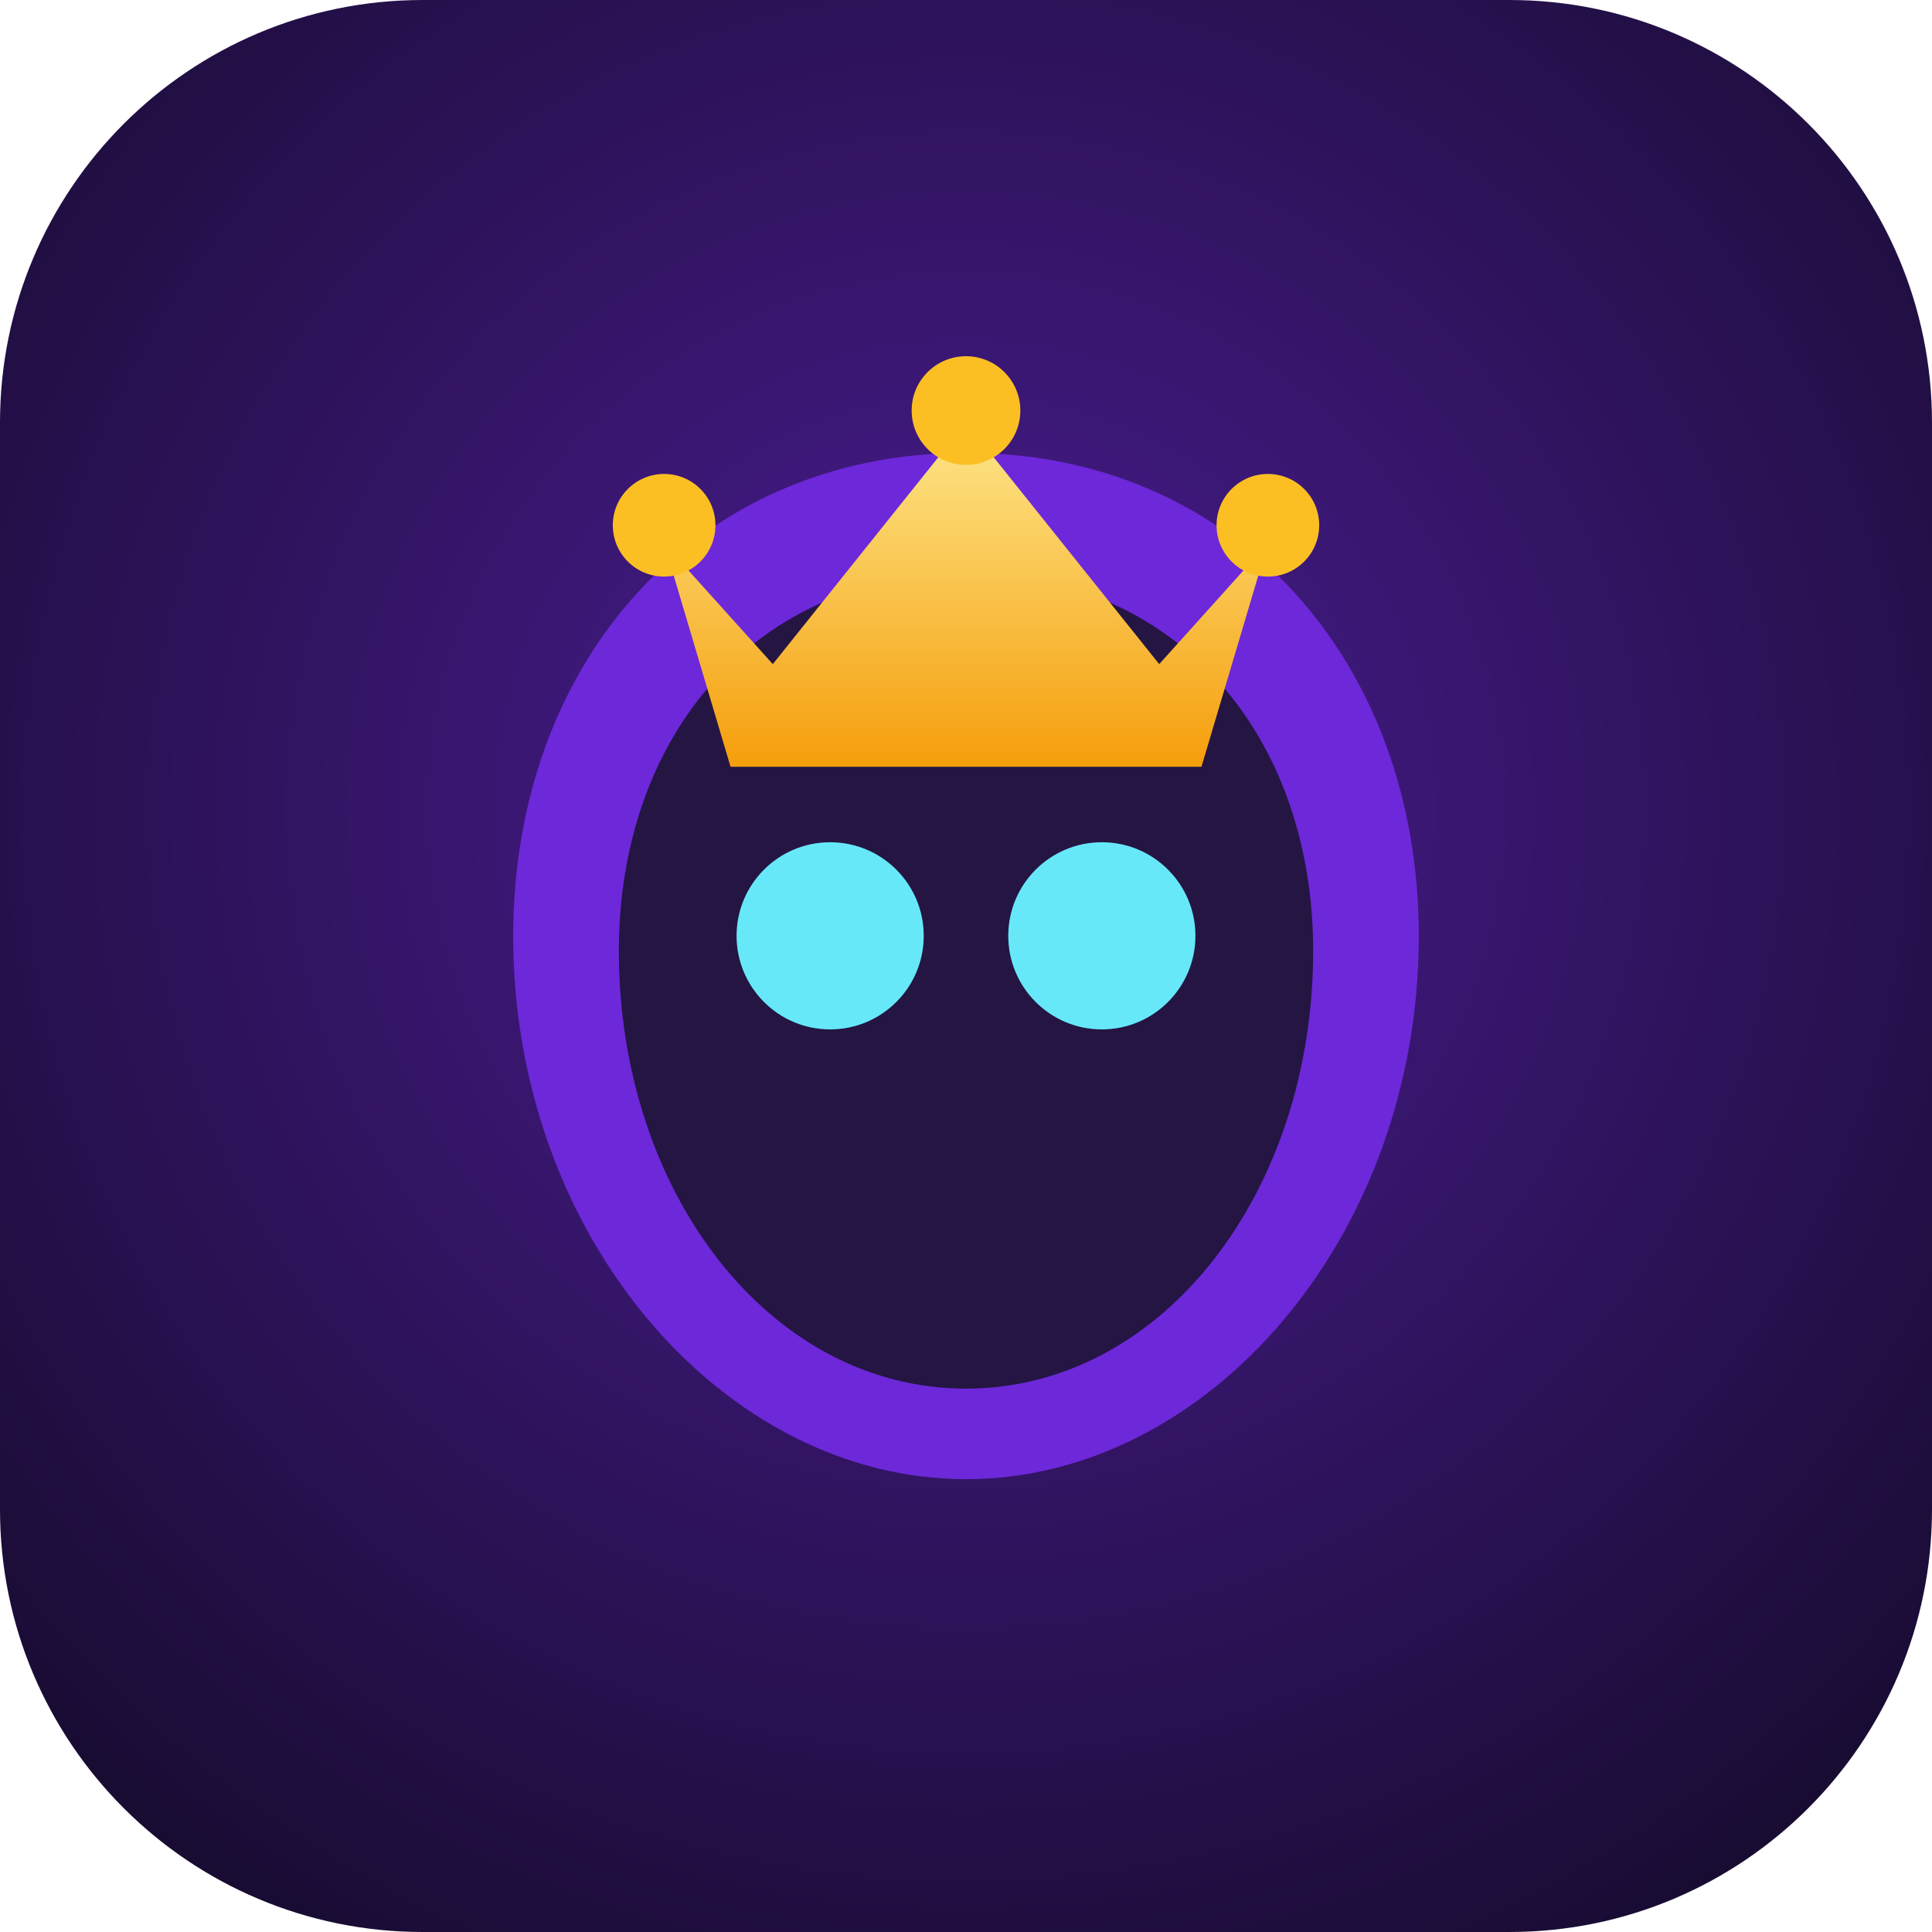
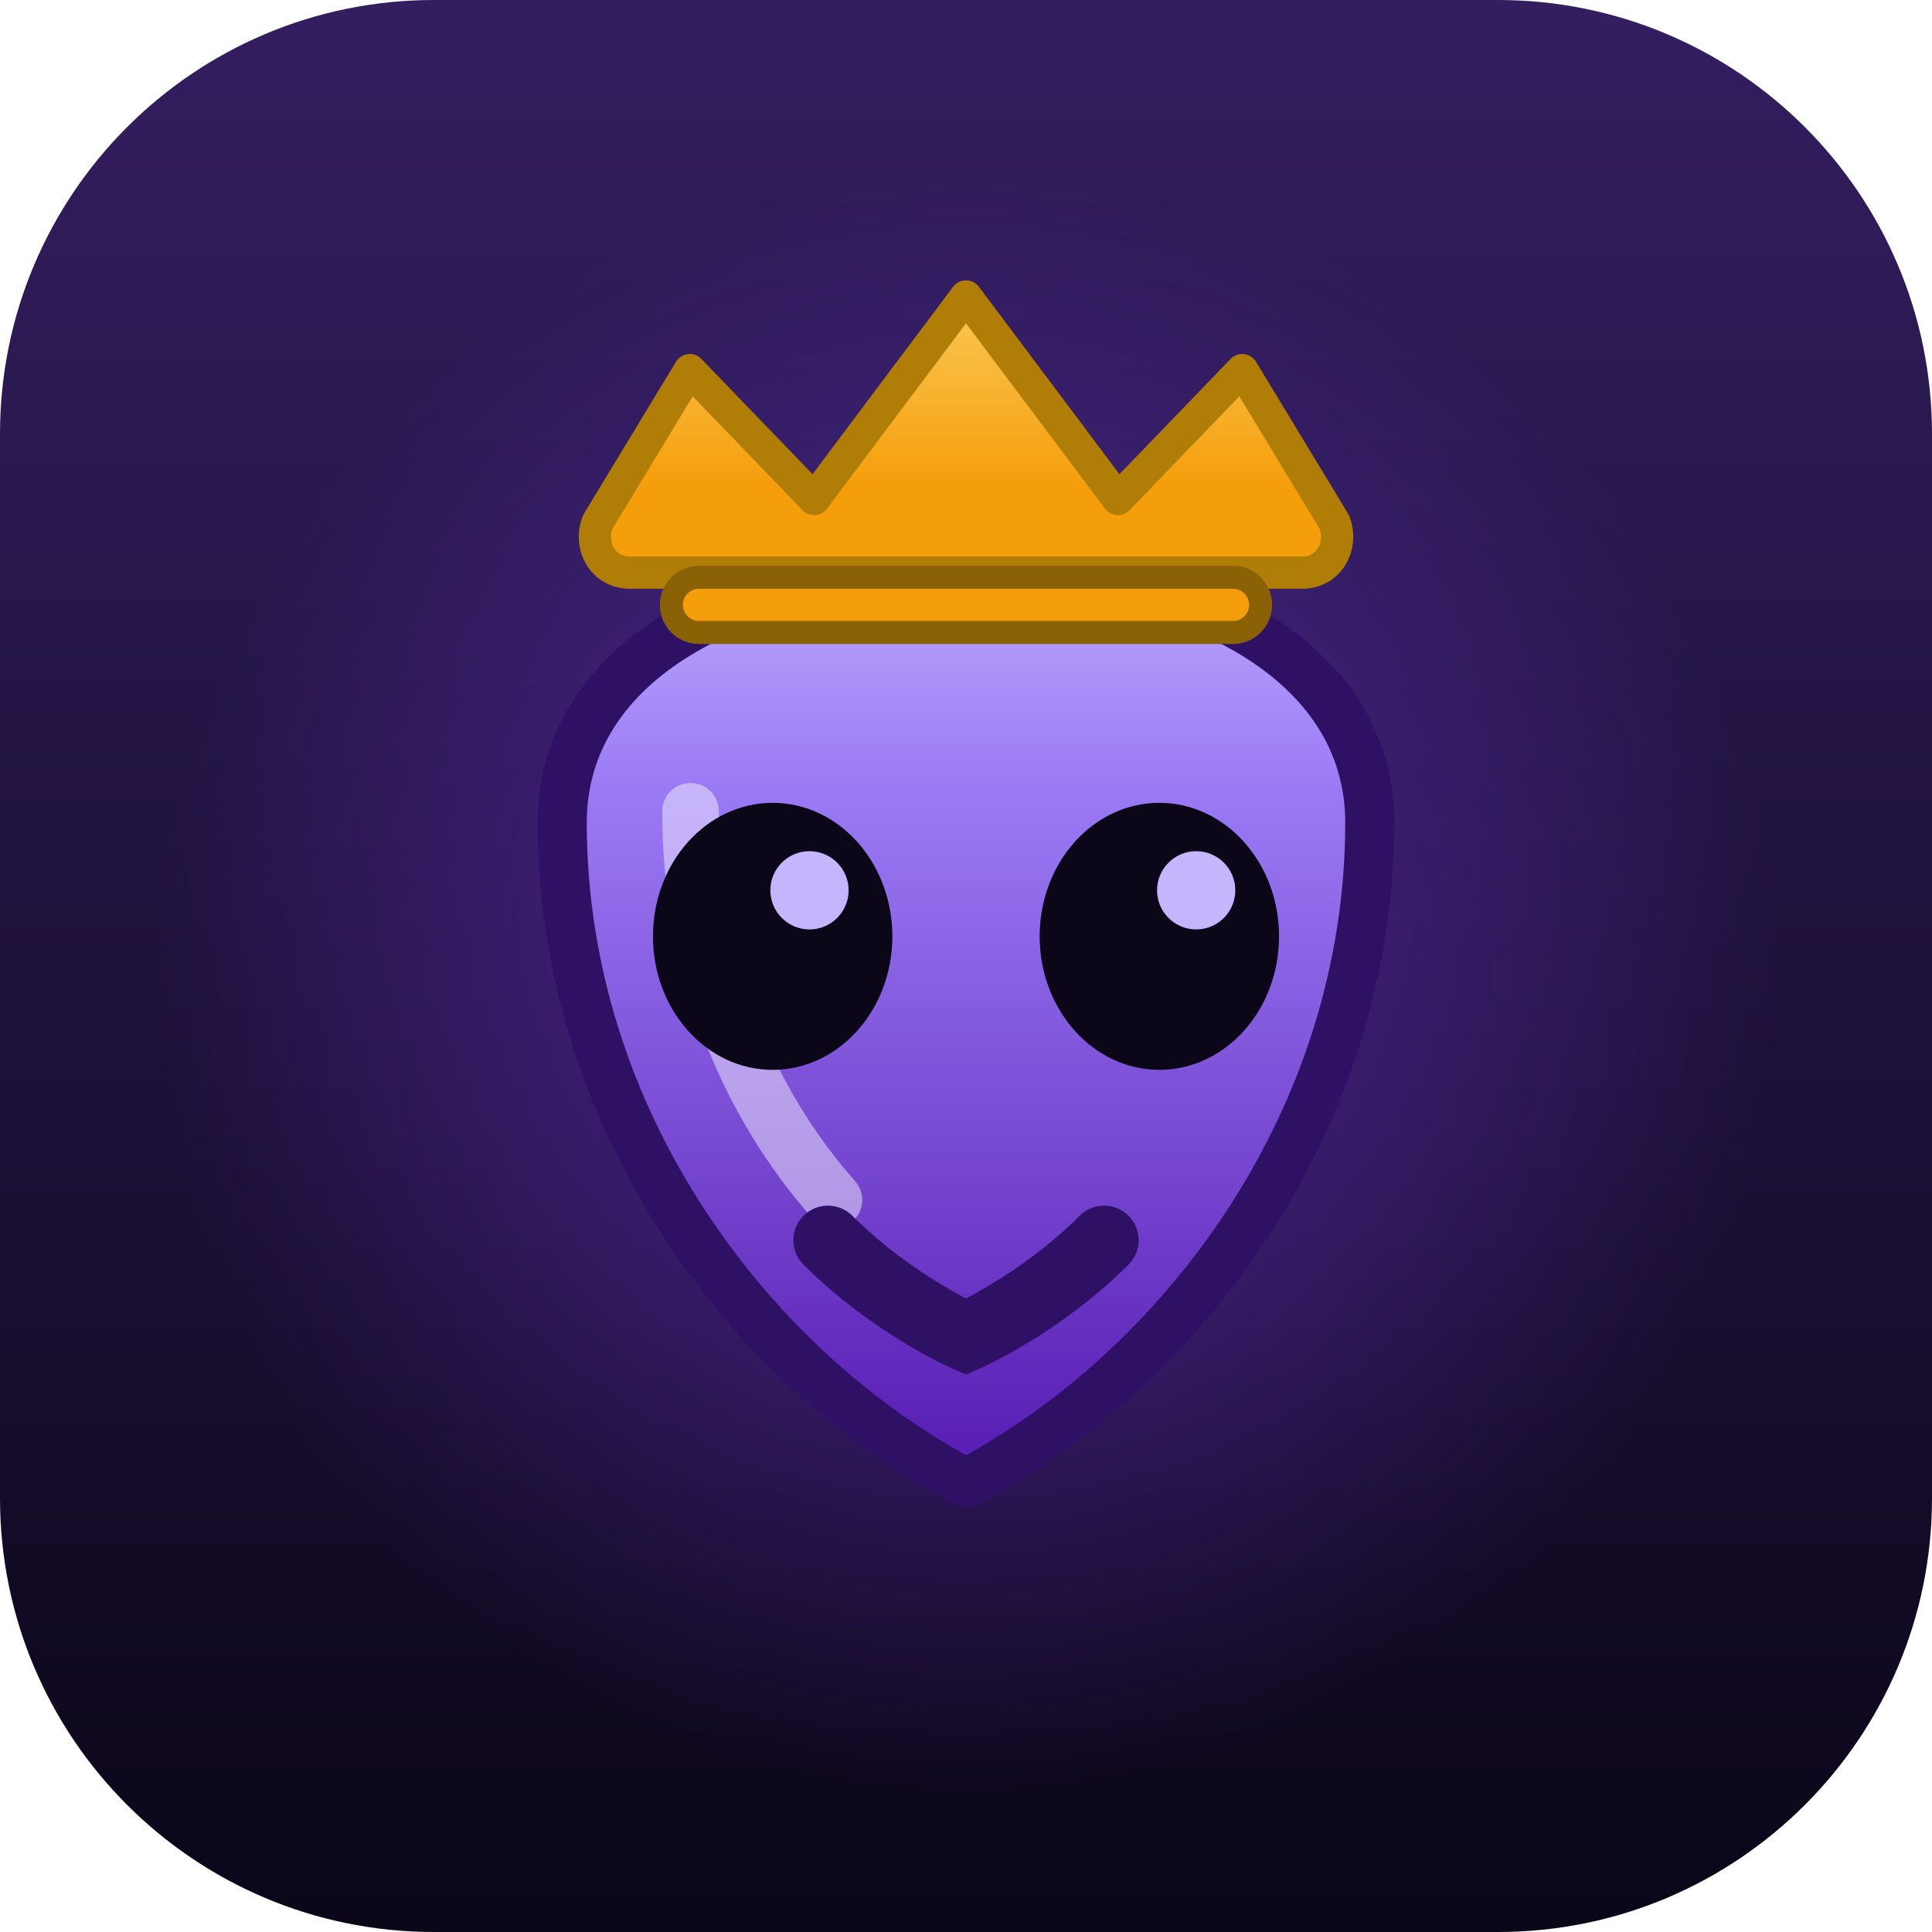
- <svg xmlns="http://www.w3.org/2000/svg" viewBox="0 0 64 64" width="64" height="64">
+ <svg xmlns="http://www.w3.org/2000/svg" viewBox="0 0 1024 1024" width="1024" height="1024">
  <defs>
-     <radialGradient id="bg" cx="50%" cy="42%" r="70%">
-       <stop offset="0%" stop-color="#4C1D95" />
-       <stop offset="100%" stop-color="#160B2E" />
+     <linearGradient id="tile" x1="512" y1="0" x2="512" y2="1024" gradientUnits="userSpaceOnUse">
+       <stop stop-color="#331E60" />
+       <stop offset="1" stop-color="#0B0618" />
+     </linearGradient>
+     <radialGradient id="glow" cx="512" cy="520" r="430" gradientUnits="userSpaceOnUse">
+       <stop stop-color="#7C3AED" stop-opacity="0.55" />
+       <stop offset="1" stop-color="#7C3AED" stop-opacity="0" />
    </radialGradient>
-     <linearGradient id="crown" x1="0" y1="0" x2="0" y2="1">
-       <stop offset="0%" stop-color="#FDE68A" />
-       <stop offset="100%" stop-color="#F59E0B" />
+     <linearGradient id="mask" x1="512" y1="268" x2="512" y2="760" gradientUnits="userSpaceOnUse">
+       <stop stop-color="#C4B5FD" />
+       <stop offset="0.30" stop-color="#9B7BF5" />
+       <stop offset="1" stop-color="#5B21B6" />
+     </linearGradient>
+     <linearGradient id="gold" x1="512" y1="150" x2="512" y2="290" gradientUnits="userSpaceOnUse">
+       <stop stop-color="#FDE68A" />
+       <stop offset="1" stop-color="#F59E0B" />
    </linearGradient>
  </defs>
-   <rect width="64" height="64" rx="14" fill="url(#bg)" />
-   <path d="M32 15c9 0 15 7 15 16 0 10-7 18-15 18s-15-8-15-18c0-9 6-16 15-16Z" fill="#6D28D9" />
-   <path d="M32 19c7 0 11.5 5.4 11.5 12.5 0 8-5 14.5-11.5 14.5s-11.5-6.5-11.5-14.5C20.5 24.4 25 19 32 19Z" fill="#241543" />
-   <circle cx="27.5" cy="31" r="3.1" fill="#67E8F9" />
-   <circle cx="36.5" cy="31" r="3.1" fill="#67E8F9" />
-   <path d="M22 18l3.6 4L32 14l6.4 8L42 18l-2.2 7.4H24.2L22 18Z" fill="url(#crown)" />
-   <circle cx="22" cy="17.4" r="1.7" fill="#FBBF24" />
-   <circle cx="32" cy="13.6" r="1.8" fill="#FBBF24" />
-   <circle cx="42" cy="17.4" r="1.7" fill="#FBBF24" />
+   <rect width="1024" height="1024" rx="230" fill="url(#tile)" />
+   <rect x="0" y="0" width="1024" height="1024" rx="230" fill="url(#glow)" />
+   <path d="M512 300 C 632 300 726 350 726 436 C 726 594 626 726 512 786            C 398 726 298 594 298 436 C 298 350 392 300 512 300 Z" fill="url(#mask)" stroke="#2E1065" stroke-width="26" stroke-linejoin="round" />
+   <path d="M366 430 C 366 512 396 584 442 636" stroke="#F5F0FF" stroke-opacity="0.5" stroke-width="30" stroke-linecap="round" fill="none" />
+   <g transform="translate(512,528) scale(1.22) translate(-512,-512)">
+     <path d="M352 306 L392 240 L446 296 L512 208 L578 296 L632 240 L672 306            C676 316 670 328 658 328 L366 328 C354 328 348 316 352 306 Z" fill="url(#gold)" stroke="#B07D06" stroke-width="14" stroke-linejoin="round" />
+     <rect x="384" y="330" width="256" height="24" rx="12" fill="url(#gold)" stroke="#8A6104" stroke-width="10" />
+     <ellipse cx="428" cy="486" rx="52" ry="58" fill="#0B0618" />
+     <ellipse cx="596" cy="486" rx="52" ry="58" fill="#0B0618" />
+     <circle cx="444" cy="466" r="17" fill="#C4B5FD" />
+     <circle cx="612" cy="466" r="17" fill="#C4B5FD" />
+     <path d="M452 618 C 480 646 512 660 512 660 C 512 660 544 646 572 618" stroke="#2E1065" stroke-width="30" stroke-linecap="round" fill="none" />
+   </g>
</svg>
